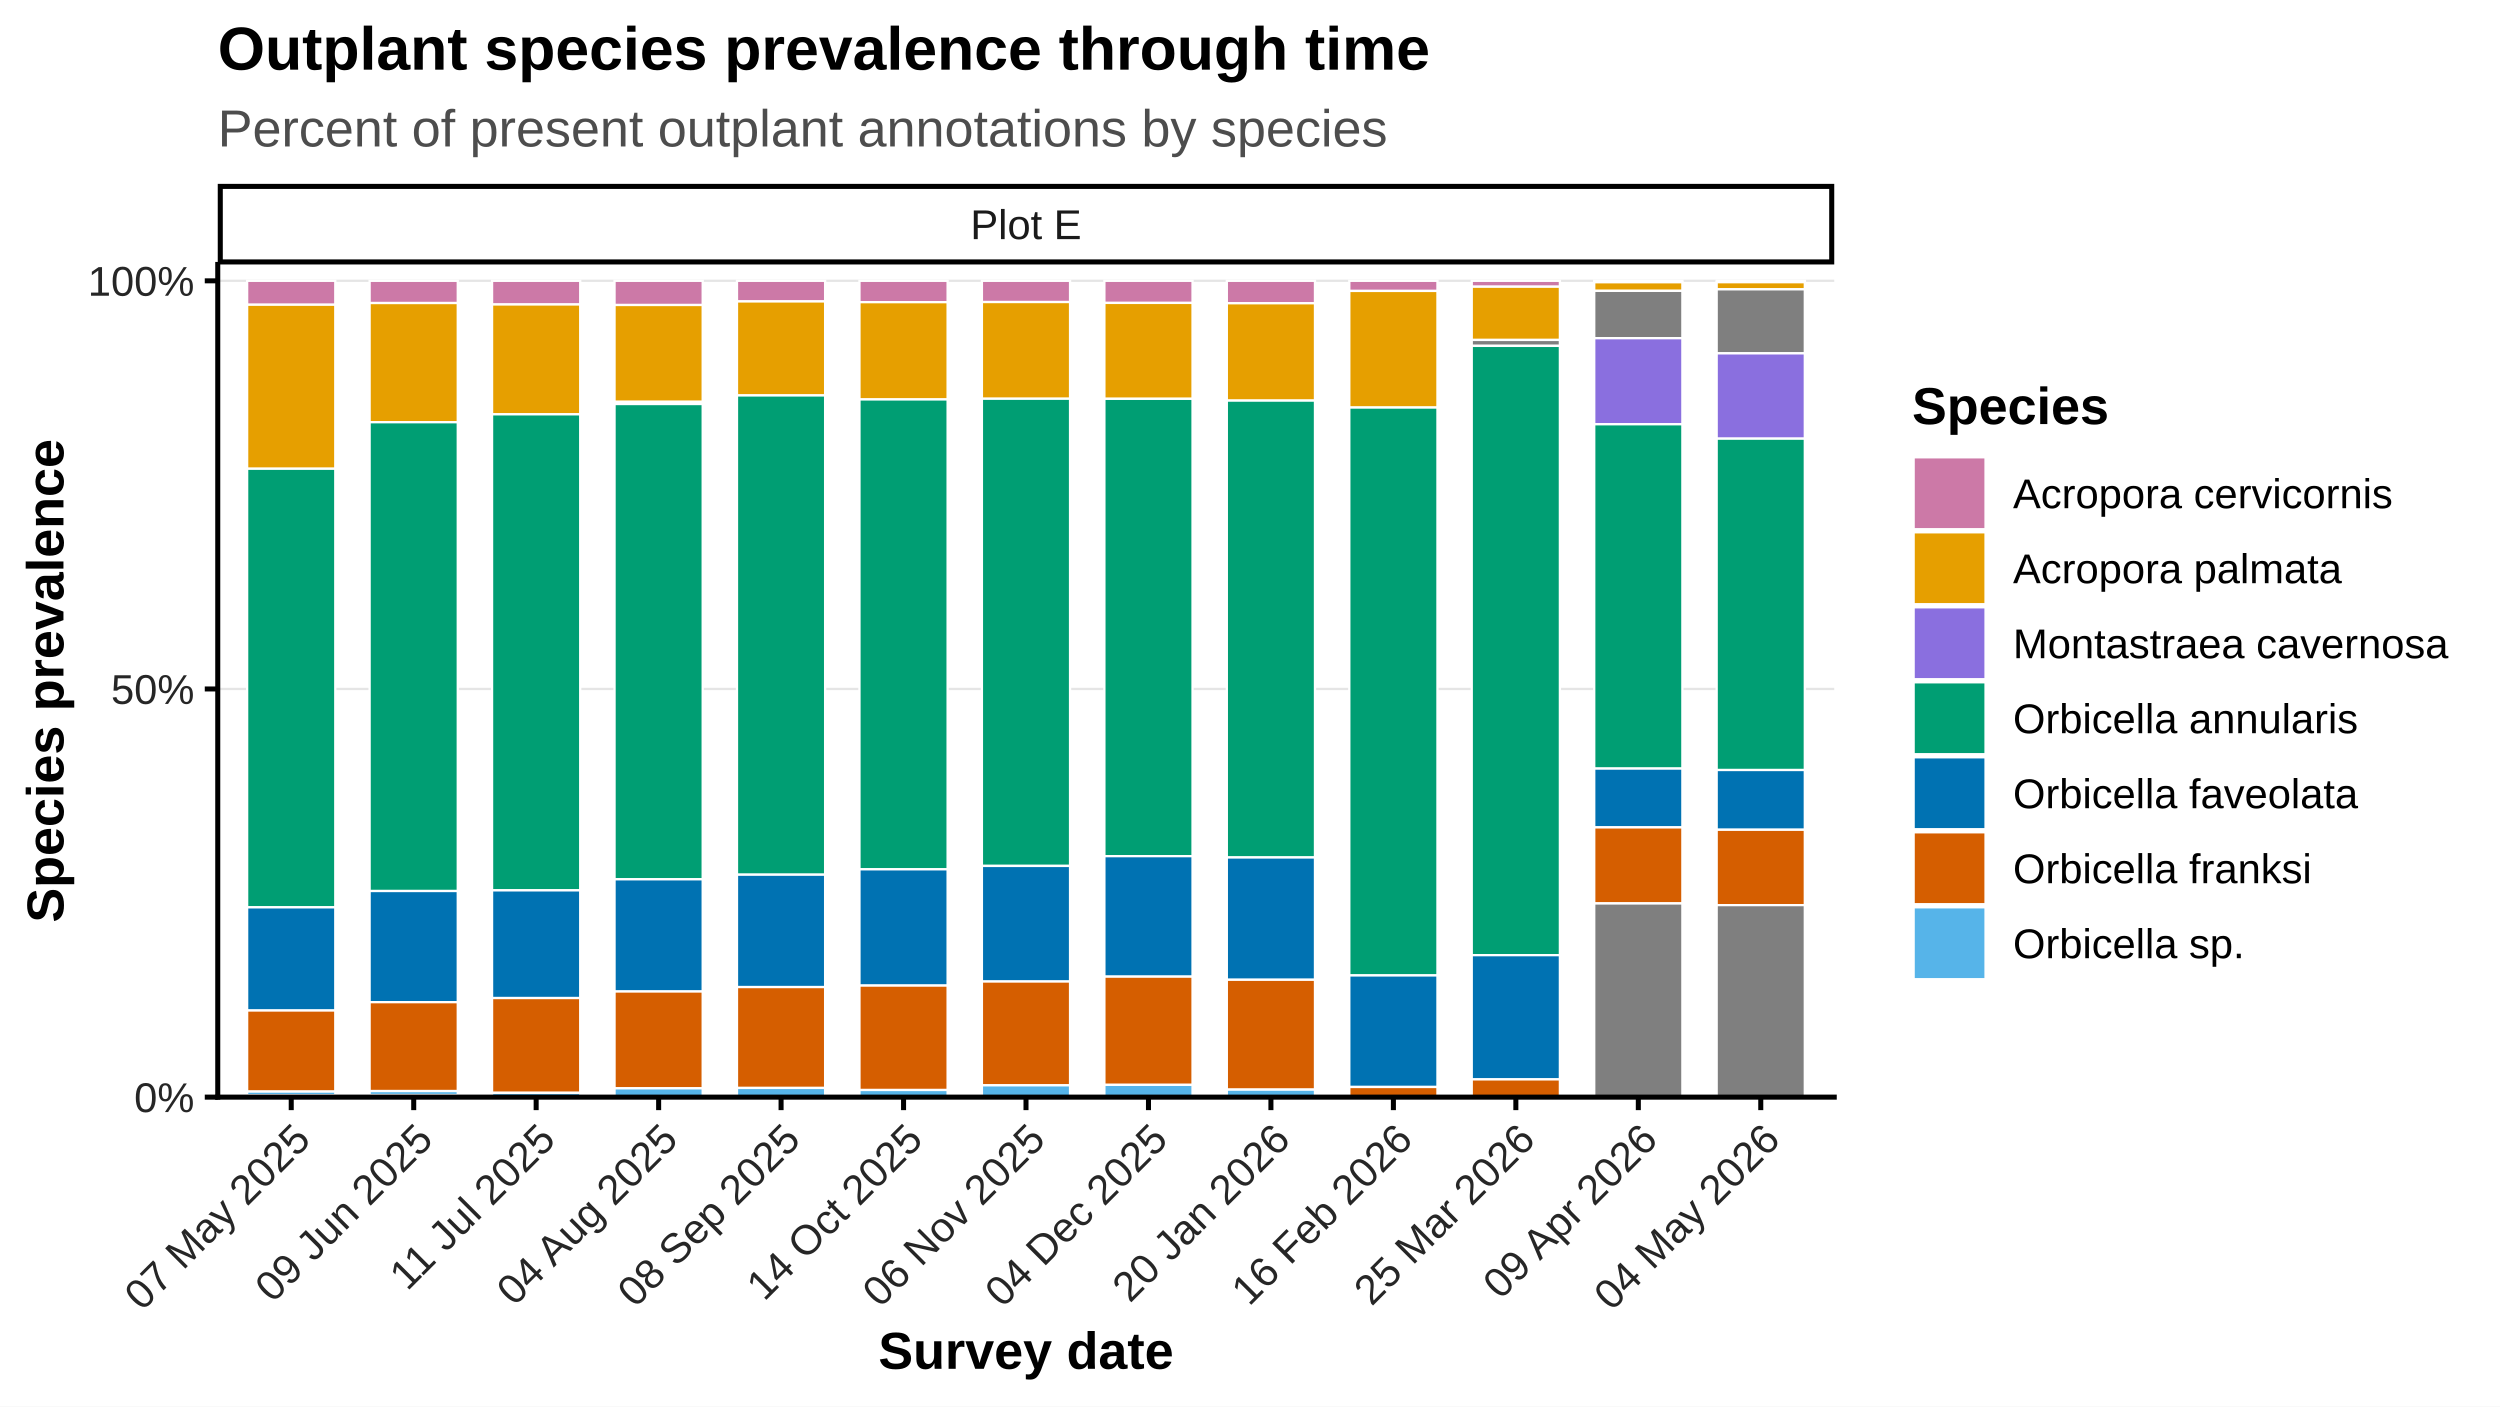
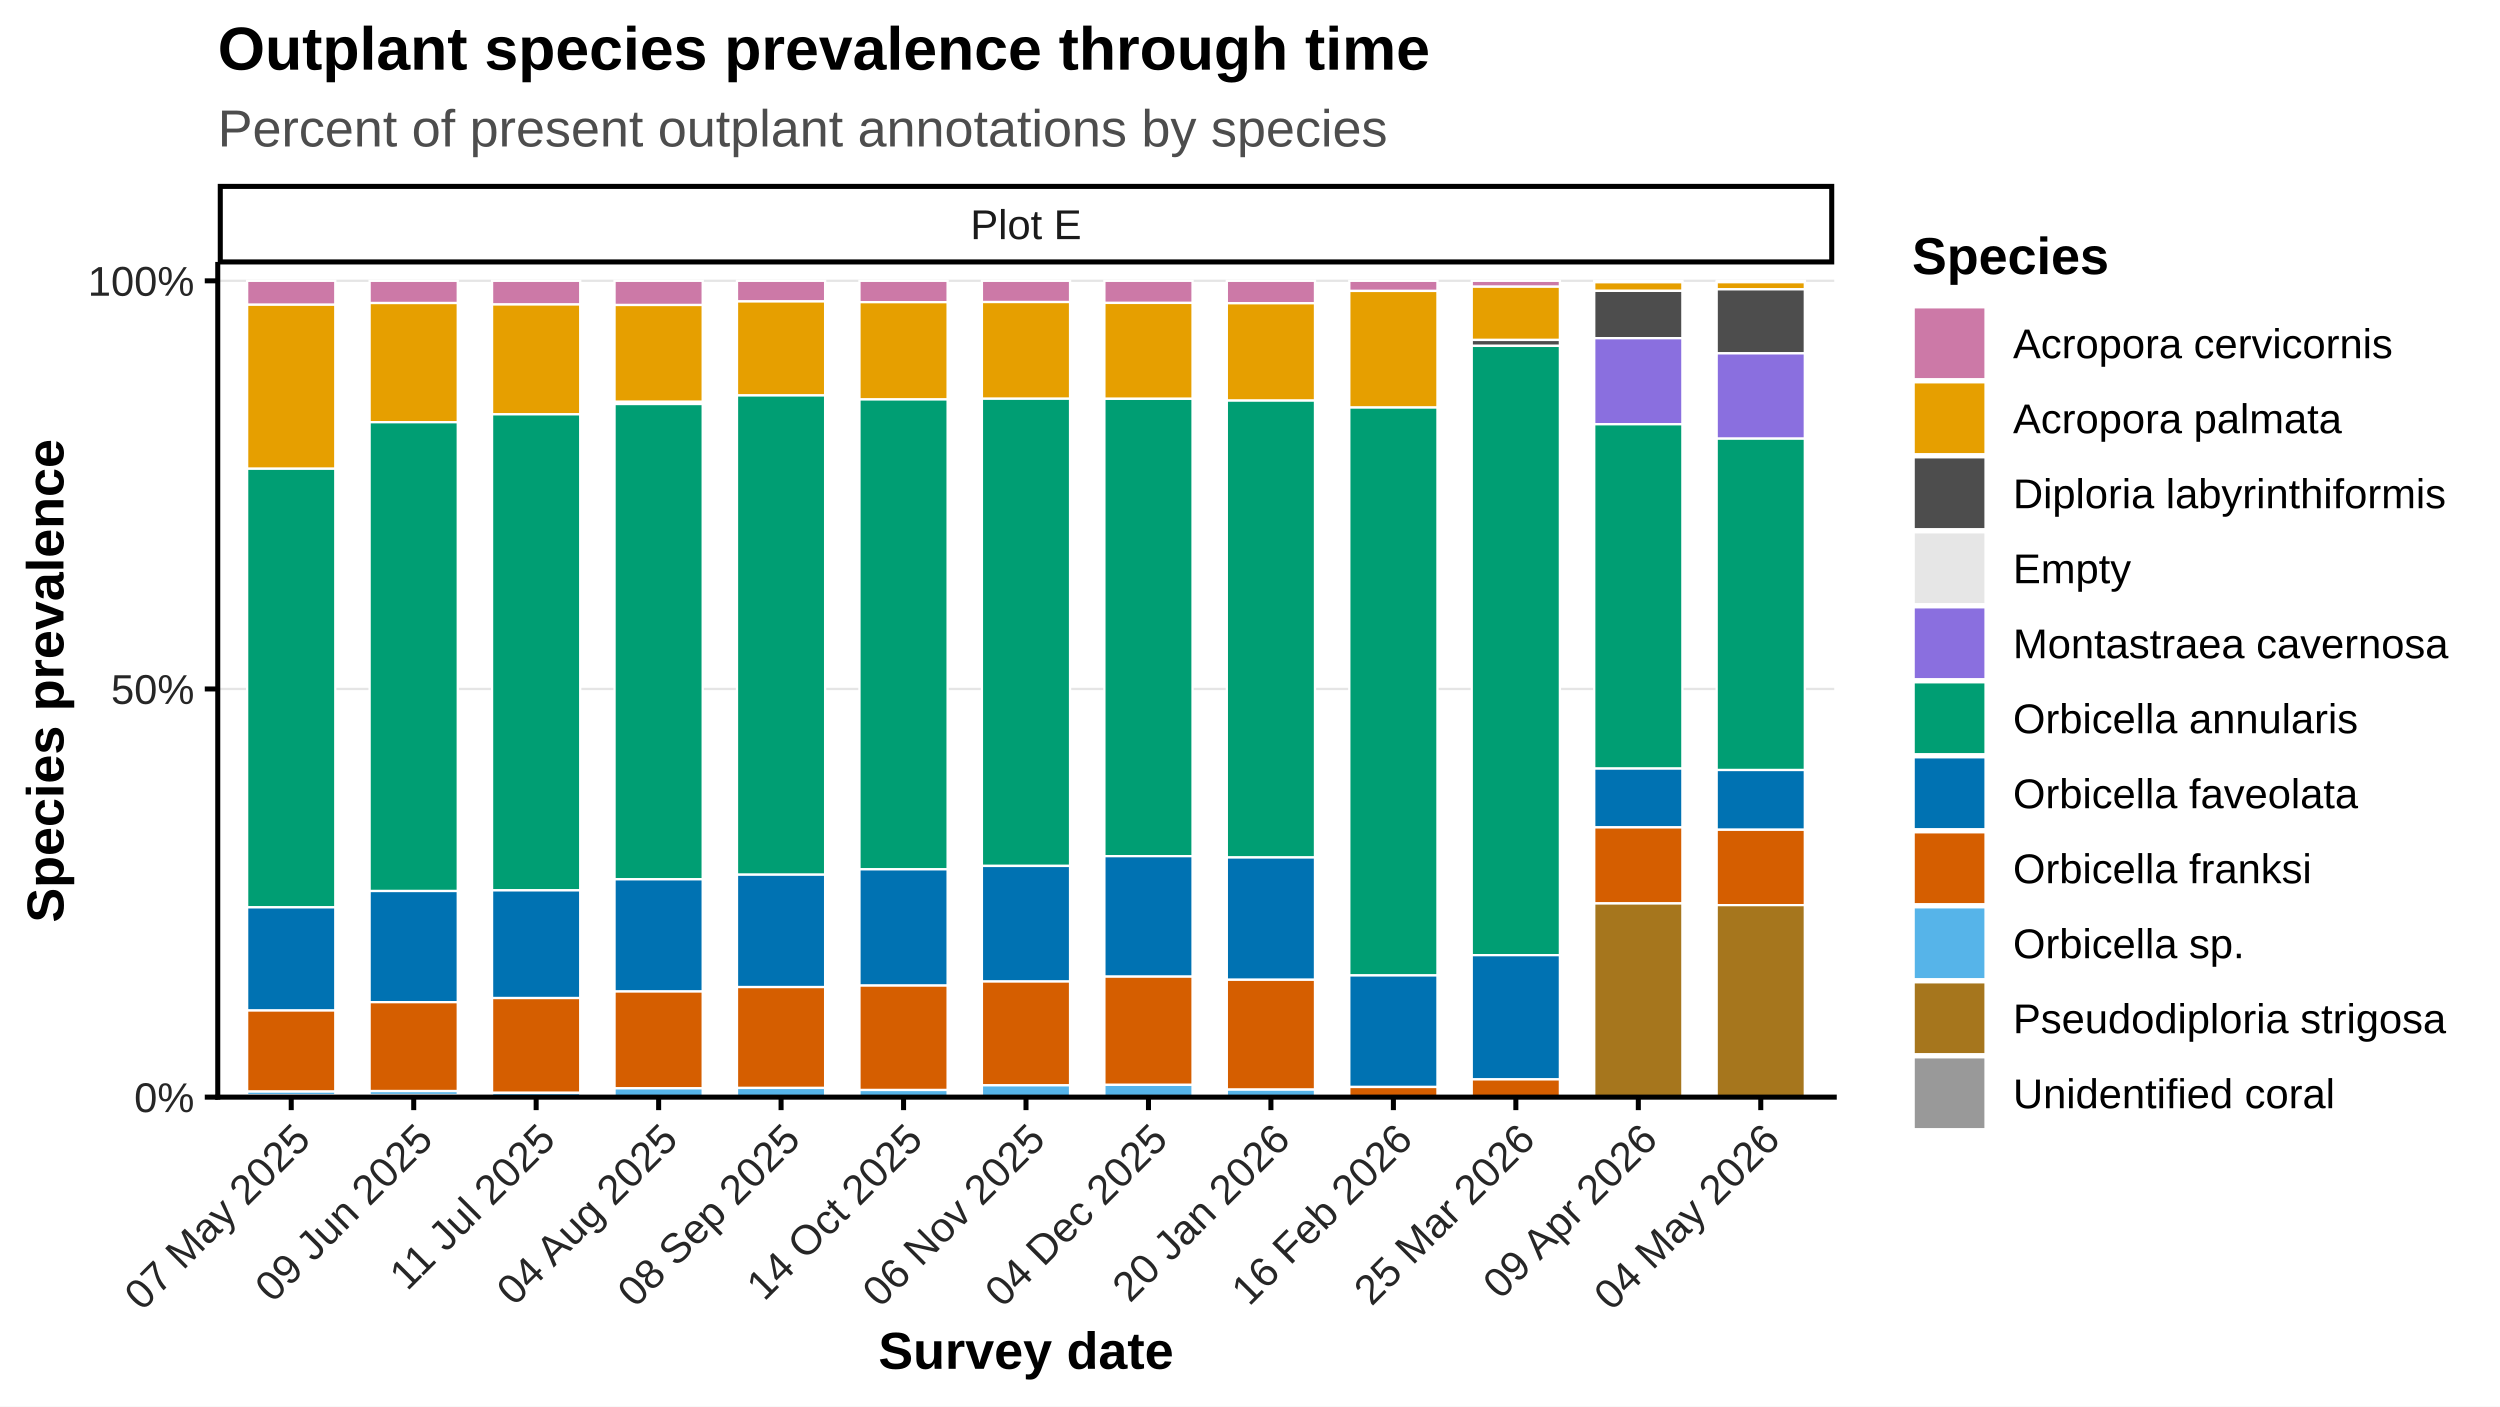
<svg xmlns="http://www.w3.org/2000/svg" class="svglite" width="576.00pt" height="324.00pt" viewBox="0 0 576.00 324.00">
  <defs>
    <style type="text/css">
    .svglite line, .svglite polyline, .svglite polygon, .svglite path, .svglite rect, .svglite circle {
      fill: none;
      stroke: #000000;
      stroke-linecap: round;
      stroke-linejoin: round;
      stroke-miterlimit: 10.00;
    }
    .svglite text {
      white-space: pre;
    }
  </style>
  </defs>
  <rect width="100%" height="100%" style="stroke: none; fill: #FFFFFF;" />
  <defs>
    <clipPath id="cpMC4wMHw1NzYuMDB8MC4wMHwzMjQuMDA=">
      <rect x="0.00" y="0.00" width="576.00" height="324.00" />
    </clipPath>
  </defs>
  <g clip-path="url(#cpMC4wMHw1NzYuMDB8MC4wMHwzMjQuMDA=)">
    <rect x="0.00" y="0.00" width="576.00" height="324.00" style="stroke-width: 1.16; stroke: #FFFFFF; fill: #FFFFFF;" />
  </g>
  <defs>
    <clipPath id="cpNTAuMTd8NDIyLjYxfDYwLjkzfDI1Mi43OA==">
      <rect x="50.17" y="60.93" width="372.44" height="191.84" />
    </clipPath>
  </defs>
  <g clip-path="url(#cpNTAuMTd8NDIyLjYxfDYwLjkzfDI1Mi43OA==)">
    <rect x="50.17" y="60.93" width="372.44" height="191.84" style="stroke-width: 1.16; stroke: none; fill: #FFFFFF;" />
    <polyline points="50.17,252.78 422.61,252.78 " style="stroke-width: 0.53; stroke: #E5E5E5; stroke-linecap: butt;" />
    <polyline points="50.17,158.74 422.61,158.74 " style="stroke-width: 0.53; stroke: #E5E5E5; stroke-linecap: butt;" />
    <polyline points="50.17,64.70 422.61,64.70 " style="stroke-width: 0.53; stroke: #E5E5E5; stroke-linecap: butt;" />
    <rect x="56.94" y="64.70" width="20.31" height="5.52" style="stroke-width: 0.53; stroke: #FFFFFF; stroke-linecap: butt; stroke-linejoin: miter; fill: #CC79A7;" />
    <rect x="56.94" y="70.21" width="20.31" height="37.79" style="stroke-width: 0.53; stroke: #FFFFFF; stroke-linecap: butt; stroke-linejoin: miter; fill: #E69F00;" />
    <rect x="56.94" y="108.00" width="20.31" height="101.05" style="stroke-width: 0.53; stroke: #FFFFFF; stroke-linecap: butt; stroke-linejoin: miter; fill: #009E73;" />
    <rect x="56.94" y="209.05" width="20.31" height="23.78" style="stroke-width: 0.53; stroke: #FFFFFF; stroke-linecap: butt; stroke-linejoin: miter; fill: #0072B2;" />
    <rect x="56.94" y="232.82" width="20.31" height="18.68" style="stroke-width: 0.53; stroke: #FFFFFF; stroke-linecap: butt; stroke-linejoin: miter; fill: #D55E00;" />
    <rect x="56.94" y="251.50" width="20.31" height="0.85" style="stroke-width: 0.53; stroke: #FFFFFF; stroke-linecap: butt; stroke-linejoin: miter; fill: #56B4E9;" />
-     <rect x="56.94" y="252.35" width="20.31" height="0.42" style="stroke-width: 0.53; stroke: #FFFFFF; stroke-linecap: butt; stroke-linejoin: miter; fill: #7F7F7F;" />
+     <rect x="56.94" y="252.35" width="20.31" height="0.42" style="stroke-width: 0.53; stroke: #FFFFFF; stroke-linecap: butt; stroke-linejoin: miter; fill: #999999;" />
    <rect x="85.16" y="64.70" width="20.31" height="5.12" style="stroke-width: 0.53; stroke: #FFFFFF; stroke-linecap: butt; stroke-linejoin: miter; fill: #CC79A7;" />
    <rect x="85.16" y="69.82" width="20.31" height="27.47" style="stroke-width: 0.53; stroke: #FFFFFF; stroke-linecap: butt; stroke-linejoin: miter; fill: #E69F00;" />
    <rect x="85.16" y="97.28" width="20.31" height="108.01" style="stroke-width: 0.53; stroke: #FFFFFF; stroke-linecap: butt; stroke-linejoin: miter; fill: #009E73;" />
    <rect x="85.16" y="205.29" width="20.31" height="25.61" style="stroke-width: 0.53; stroke: #FFFFFF; stroke-linecap: butt; stroke-linejoin: miter; fill: #0072B2;" />
    <rect x="85.16" y="230.90" width="20.31" height="20.48" style="stroke-width: 0.53; stroke: #FFFFFF; stroke-linecap: butt; stroke-linejoin: miter; fill: #D55E00;" />
    <rect x="85.16" y="251.38" width="20.31" height="0.93" style="stroke-width: 0.53; stroke: #FFFFFF; stroke-linecap: butt; stroke-linejoin: miter; fill: #56B4E9;" />
-     <rect x="85.16" y="252.31" width="20.31" height="0.47" style="stroke-width: 0.53; stroke: #FFFFFF; stroke-linecap: butt; stroke-linejoin: miter; fill: #7F7F7F;" />
+     <rect x="85.16" y="252.31" width="20.31" height="0.47" style="stroke-width: 0.53; stroke: #FFFFFF; stroke-linecap: butt; stroke-linejoin: miter; fill: #999999;" />
    <rect x="113.37" y="64.70" width="20.31" height="5.46" style="stroke-width: 0.53; stroke: #FFFFFF; stroke-linecap: butt; stroke-linejoin: miter; fill: #CC79A7;" />
    <rect x="113.37" y="70.15" width="20.31" height="25.31" style="stroke-width: 0.53; stroke: #FFFFFF; stroke-linecap: butt; stroke-linejoin: miter; fill: #E69F00;" />
    <rect x="113.37" y="95.46" width="20.31" height="109.67" style="stroke-width: 0.53; stroke: #FFFFFF; stroke-linecap: butt; stroke-linejoin: miter; fill: #009E73;" />
    <rect x="113.37" y="205.14" width="20.31" height="24.81" style="stroke-width: 0.53; stroke: #FFFFFF; stroke-linecap: butt; stroke-linejoin: miter; fill: #0072B2;" />
    <rect x="113.37" y="229.95" width="20.31" height="21.84" style="stroke-width: 0.53; stroke: #FFFFFF; stroke-linecap: butt; stroke-linejoin: miter; fill: #D55E00;" />
    <rect x="113.37" y="251.79" width="20.31" height="0.99" style="stroke-width: 0.53; stroke: #FFFFFF; stroke-linecap: butt; stroke-linejoin: miter; fill: #56B4E9;" />
    <rect x="141.59" y="64.70" width="20.31" height="5.58" style="stroke-width: 0.53; stroke: #FFFFFF; stroke-linecap: butt; stroke-linejoin: miter; fill: #CC79A7;" />
    <rect x="141.59" y="70.27" width="20.31" height="22.31" style="stroke-width: 0.53; stroke: #FFFFFF; stroke-linecap: butt; stroke-linejoin: miter; fill: #E69F00;" />
-     <rect x="141.59" y="92.58" width="20.31" height="0.51" style="stroke-width: 0.53; stroke: #FFFFFF; stroke-linecap: butt; stroke-linejoin: miter; fill: #7F7F7F;" />
+     <rect x="141.59" y="92.58" width="20.31" height="0.51" style="stroke-width: 0.53; stroke: #FFFFFF; stroke-linecap: butt; stroke-linejoin: miter; fill: #E6E6E6;" />
    <rect x="141.59" y="93.09" width="20.31" height="109.50" style="stroke-width: 0.53; stroke: #FFFFFF; stroke-linecap: butt; stroke-linejoin: miter; fill: #009E73;" />
    <rect x="141.59" y="202.59" width="20.31" height="25.86" style="stroke-width: 0.53; stroke: #FFFFFF; stroke-linecap: butt; stroke-linejoin: miter; fill: #0072B2;" />
    <rect x="141.59" y="228.44" width="20.31" height="22.31" style="stroke-width: 0.53; stroke: #FFFFFF; stroke-linecap: butt; stroke-linejoin: miter; fill: #D55E00;" />
    <rect x="141.59" y="250.75" width="20.31" height="2.03" style="stroke-width: 0.53; stroke: #FFFFFF; stroke-linecap: butt; stroke-linejoin: miter; fill: #56B4E9;" />
    <rect x="169.80" y="64.70" width="20.31" height="4.75" style="stroke-width: 0.53; stroke: #FFFFFF; stroke-linecap: butt; stroke-linejoin: miter; fill: #CC79A7;" />
    <rect x="169.80" y="69.45" width="20.31" height="21.66" style="stroke-width: 0.53; stroke: #FFFFFF; stroke-linecap: butt; stroke-linejoin: miter; fill: #E69F00;" />
    <rect x="169.80" y="91.11" width="20.31" height="110.42" style="stroke-width: 0.53; stroke: #FFFFFF; stroke-linecap: butt; stroke-linejoin: miter; fill: #009E73;" />
    <rect x="169.80" y="201.53" width="20.31" height="25.89" style="stroke-width: 0.53; stroke: #FFFFFF; stroke-linecap: butt; stroke-linejoin: miter; fill: #0072B2;" />
    <rect x="169.80" y="227.42" width="20.31" height="23.25" style="stroke-width: 0.53; stroke: #FFFFFF; stroke-linecap: butt; stroke-linejoin: miter; fill: #D55E00;" />
    <rect x="169.80" y="250.66" width="20.31" height="2.11" style="stroke-width: 0.53; stroke: #FFFFFF; stroke-linecap: butt; stroke-linejoin: miter; fill: #56B4E9;" />
    <rect x="198.02" y="64.70" width="20.31" height="4.92" style="stroke-width: 0.53; stroke: #FFFFFF; stroke-linecap: butt; stroke-linejoin: miter; fill: #CC79A7;" />
    <rect x="198.02" y="69.62" width="20.31" height="22.42" style="stroke-width: 0.53; stroke: #FFFFFF; stroke-linecap: butt; stroke-linejoin: miter; fill: #E69F00;" />
    <rect x="198.02" y="92.03" width="20.31" height="108.26" style="stroke-width: 0.53; stroke: #FFFFFF; stroke-linecap: butt; stroke-linejoin: miter; fill: #009E73;" />
    <rect x="198.02" y="200.29" width="20.31" height="26.79" style="stroke-width: 0.53; stroke: #FFFFFF; stroke-linecap: butt; stroke-linejoin: miter; fill: #0072B2;" />
    <rect x="198.02" y="227.08" width="20.31" height="24.06" style="stroke-width: 0.53; stroke: #FFFFFF; stroke-linecap: butt; stroke-linejoin: miter; fill: #D55E00;" />
    <rect x="198.02" y="251.14" width="20.31" height="1.64" style="stroke-width: 0.53; stroke: #FFFFFF; stroke-linecap: butt; stroke-linejoin: miter; fill: #56B4E9;" />
    <rect x="226.23" y="64.70" width="20.31" height="4.89" style="stroke-width: 0.53; stroke: #FFFFFF; stroke-linecap: butt; stroke-linejoin: miter; fill: #CC79A7;" />
    <rect x="226.23" y="69.59" width="20.31" height="22.29" style="stroke-width: 0.53; stroke: #FFFFFF; stroke-linecap: butt; stroke-linejoin: miter; fill: #E69F00;" />
    <rect x="226.23" y="91.87" width="20.31" height="107.63" style="stroke-width: 0.53; stroke: #FFFFFF; stroke-linecap: butt; stroke-linejoin: miter; fill: #009E73;" />
    <rect x="226.23" y="199.51" width="20.31" height="26.64" style="stroke-width: 0.53; stroke: #FFFFFF; stroke-linecap: butt; stroke-linejoin: miter; fill: #0072B2;" />
    <rect x="226.23" y="226.14" width="20.31" height="23.92" style="stroke-width: 0.53; stroke: #FFFFFF; stroke-linecap: butt; stroke-linejoin: miter; fill: #D55E00;" />
    <rect x="226.23" y="250.06" width="20.31" height="2.72" style="stroke-width: 0.53; stroke: #FFFFFF; stroke-linecap: butt; stroke-linejoin: miter; fill: #56B4E9;" />
    <rect x="254.45" y="64.70" width="20.31" height="5.10" style="stroke-width: 0.53; stroke: #FFFFFF; stroke-linecap: butt; stroke-linejoin: miter; fill: #CC79A7;" />
    <rect x="254.45" y="69.79" width="20.31" height="22.09" style="stroke-width: 0.53; stroke: #FFFFFF; stroke-linecap: butt; stroke-linejoin: miter; fill: #E69F00;" />
    <rect x="254.45" y="91.89" width="20.31" height="105.37" style="stroke-width: 0.53; stroke: #FFFFFF; stroke-linecap: butt; stroke-linejoin: miter; fill: #009E73;" />
    <rect x="254.45" y="197.26" width="20.31" height="27.76" style="stroke-width: 0.53; stroke: #FFFFFF; stroke-linecap: butt; stroke-linejoin: miter; fill: #0072B2;" />
    <rect x="254.45" y="225.02" width="20.31" height="24.93" style="stroke-width: 0.53; stroke: #FFFFFF; stroke-linecap: butt; stroke-linejoin: miter; fill: #D55E00;" />
    <rect x="254.45" y="249.95" width="20.31" height="2.83" style="stroke-width: 0.53; stroke: #FFFFFF; stroke-linecap: butt; stroke-linejoin: miter; fill: #56B4E9;" />
    <rect x="282.66" y="64.70" width="20.31" height="5.18" style="stroke-width: 0.53; stroke: #FFFFFF; stroke-linecap: butt; stroke-linejoin: miter; fill: #CC79A7;" />
    <rect x="282.66" y="69.87" width="20.31" height="22.43" style="stroke-width: 0.53; stroke: #FFFFFF; stroke-linecap: butt; stroke-linejoin: miter; fill: #E69F00;" />
    <rect x="282.66" y="92.30" width="20.31" height="105.26" style="stroke-width: 0.53; stroke: #FFFFFF; stroke-linecap: butt; stroke-linejoin: miter; fill: #009E73;" />
    <rect x="282.66" y="197.56" width="20.31" height="28.18" style="stroke-width: 0.53; stroke: #FFFFFF; stroke-linecap: butt; stroke-linejoin: miter; fill: #0072B2;" />
    <rect x="282.66" y="225.74" width="20.31" height="25.31" style="stroke-width: 0.53; stroke: #FFFFFF; stroke-linecap: butt; stroke-linejoin: miter; fill: #D55E00;" />
    <rect x="282.66" y="251.05" width="20.31" height="1.73" style="stroke-width: 0.53; stroke: #FFFFFF; stroke-linecap: butt; stroke-linejoin: miter; fill: #56B4E9;" />
    <rect x="310.88" y="64.70" width="20.31" height="2.34" style="stroke-width: 0.53; stroke: #FFFFFF; stroke-linecap: butt; stroke-linejoin: miter; fill: #CC79A7;" />
    <rect x="310.88" y="67.03" width="20.31" height="26.87" style="stroke-width: 0.53; stroke: #FFFFFF; stroke-linecap: butt; stroke-linejoin: miter; fill: #E69F00;" />
    <rect x="310.88" y="93.90" width="20.31" height="130.84" style="stroke-width: 0.53; stroke: #FFFFFF; stroke-linecap: butt; stroke-linejoin: miter; fill: #009E73;" />
    <rect x="310.88" y="224.74" width="20.31" height="25.70" style="stroke-width: 0.53; stroke: #FFFFFF; stroke-linecap: butt; stroke-linejoin: miter; fill: #0072B2;" />
    <rect x="310.88" y="250.44" width="20.31" height="2.34" style="stroke-width: 0.53; stroke: #FFFFFF; stroke-linecap: butt; stroke-linejoin: miter; fill: #D55E00;" />
    <rect x="339.09" y="64.70" width="20.31" height="1.36" style="stroke-width: 0.53; stroke: #FFFFFF; stroke-linecap: butt; stroke-linejoin: miter; fill: #CC79A7;" />
    <rect x="339.09" y="66.06" width="20.31" height="12.27" style="stroke-width: 0.53; stroke: #FFFFFF; stroke-linecap: butt; stroke-linejoin: miter; fill: #E69F00;" />
-     <rect x="339.09" y="78.32" width="20.31" height="1.36" style="stroke-width: 0.53; stroke: #FFFFFF; stroke-linecap: butt; stroke-linejoin: miter; fill: #7F7F7F;" />
+     <rect x="339.09" y="78.32" width="20.31" height="1.36" style="stroke-width: 0.53; stroke: #FFFFFF; stroke-linecap: butt; stroke-linejoin: miter; fill: #4D4D4D;" />
    <rect x="339.09" y="79.69" width="20.31" height="140.38" style="stroke-width: 0.53; stroke: #FFFFFF; stroke-linecap: butt; stroke-linejoin: miter; fill: #009E73;" />
    <rect x="339.09" y="220.07" width="20.31" height="28.62" style="stroke-width: 0.53; stroke: #FFFFFF; stroke-linecap: butt; stroke-linejoin: miter; fill: #0072B2;" />
    <rect x="339.09" y="248.69" width="20.31" height="4.09" style="stroke-width: 0.53; stroke: #FFFFFF; stroke-linecap: butt; stroke-linejoin: miter; fill: #D55E00;" />
    <rect x="367.31" y="64.70" width="20.31" height="0.33" style="stroke-width: 0.53; stroke: #FFFFFF; stroke-linecap: butt; stroke-linejoin: miter; fill: #CC79A7;" />
    <rect x="367.31" y="65.03" width="20.31" height="1.98" style="stroke-width: 0.53; stroke: #FFFFFF; stroke-linecap: butt; stroke-linejoin: miter; fill: #E69F00;" />
-     <rect x="367.31" y="67.01" width="20.31" height="10.91" style="stroke-width: 0.53; stroke: #FFFFFF; stroke-linecap: butt; stroke-linejoin: miter; fill: #7F7F7F;" />
+     <rect x="367.31" y="67.01" width="20.31" height="10.91" style="stroke-width: 0.53; stroke: #FFFFFF; stroke-linecap: butt; stroke-linejoin: miter; fill: #4D4D4D;" />
    <rect x="367.31" y="77.92" width="20.31" height="19.83" style="stroke-width: 0.53; stroke: #FFFFFF; stroke-linecap: butt; stroke-linejoin: miter; fill: #8A6FDF;" />
    <rect x="367.31" y="97.75" width="20.31" height="79.33" style="stroke-width: 0.53; stroke: #FFFFFF; stroke-linecap: butt; stroke-linejoin: miter; fill: #009E73;" />
    <rect x="367.31" y="177.08" width="20.31" height="13.55" style="stroke-width: 0.53; stroke: #FFFFFF; stroke-linecap: butt; stroke-linejoin: miter; fill: #0072B2;" />
    <rect x="367.31" y="190.63" width="20.31" height="17.52" style="stroke-width: 0.53; stroke: #FFFFFF; stroke-linecap: butt; stroke-linejoin: miter; fill: #D55E00;" />
-     <rect x="367.31" y="208.15" width="20.31" height="44.62" style="stroke-width: 0.53; stroke: #FFFFFF; stroke-linecap: butt; stroke-linejoin: miter; fill: #7F7F7F;" />
+     <rect x="367.31" y="208.15" width="20.31" height="44.62" style="stroke-width: 0.53; stroke: #FFFFFF; stroke-linecap: butt; stroke-linejoin: miter; fill: #A6761D;" />
    <rect x="395.52" y="64.70" width="20.31" height="0.33" style="stroke-width: 0.53; stroke: #FFFFFF; stroke-linecap: butt; stroke-linejoin: miter; fill: #CC79A7;" />
    <rect x="395.52" y="65.02" width="20.31" height="1.64" style="stroke-width: 0.53; stroke: #FFFFFF; stroke-linecap: butt; stroke-linejoin: miter; fill: #E69F00;" />
-     <rect x="395.52" y="66.66" width="20.31" height="14.75" style="stroke-width: 0.53; stroke: #FFFFFF; stroke-linecap: butt; stroke-linejoin: miter; fill: #7F7F7F;" />
+     <rect x="395.52" y="66.66" width="20.31" height="14.75" style="stroke-width: 0.53; stroke: #FFFFFF; stroke-linecap: butt; stroke-linejoin: miter; fill: #4D4D4D;" />
    <rect x="395.52" y="81.41" width="20.31" height="19.66" style="stroke-width: 0.53; stroke: #FFFFFF; stroke-linecap: butt; stroke-linejoin: miter; fill: #8A6FDF;" />
    <rect x="395.52" y="101.07" width="20.31" height="76.35" style="stroke-width: 0.53; stroke: #FFFFFF; stroke-linecap: butt; stroke-linejoin: miter; fill: #009E73;" />
    <rect x="395.52" y="177.41" width="20.31" height="13.76" style="stroke-width: 0.53; stroke: #FFFFFF; stroke-linecap: butt; stroke-linejoin: miter; fill: #0072B2;" />
    <rect x="395.52" y="191.18" width="20.31" height="17.37" style="stroke-width: 0.53; stroke: #FFFFFF; stroke-linecap: butt; stroke-linejoin: miter; fill: #D55E00;" />
-     <rect x="395.52" y="208.54" width="20.31" height="44.24" style="stroke-width: 0.53; stroke: #FFFFFF; stroke-linecap: butt; stroke-linejoin: miter; fill: #7F7F7F;" />
+     <rect x="395.52" y="208.54" width="20.31" height="44.24" style="stroke-width: 0.53; stroke: #FFFFFF; stroke-linecap: butt; stroke-linejoin: miter; fill: #A6761D;" />
  </g>
  <g clip-path="url(#cpMC4wMHw1NzYuMDB8MC4wMHwzMjQuMDA=)">
</g>
  <defs>
    <clipPath id="cpNTAuMTd8NDIyLjYxfDQyLjM2fDYwLjkz">
      <rect x="50.17" y="42.36" width="372.44" height="18.57" />
    </clipPath>
  </defs>
  <g clip-path="url(#cpNTAuMTd8NDIyLjYxfDQyLjM2fDYwLjkz)">
    <rect x="50.17" y="42.36" width="372.44" height="18.57" style="stroke-width: 2.33; fill: #FFFFFF;" />
    <text x="236.39" y="55.09" text-anchor="middle" style="font-size: 9.60px;fill: #1A1A1A; font-family: &quot;Arial&quot;;" textLength="25.60px" lengthAdjust="spacingAndGlyphs">Plot E</text>
  </g>
  <g clip-path="url(#cpMC4wMHw1NzYuMDB8MC4wMHwzMjQuMDA=)">
    <polyline points="50.17,252.78 422.61,252.78 " style="stroke-width: 1.16; stroke-linecap: square;" />
    <polyline points="67.10,255.77 67.10,252.78 " style="stroke-width: 1.16; stroke-linecap: butt;" />
    <polyline points="95.32,255.77 95.32,252.78 " style="stroke-width: 1.16; stroke-linecap: butt;" />
    <polyline points="123.53,255.77 123.53,252.78 " style="stroke-width: 1.16; stroke-linecap: butt;" />
    <polyline points="151.75,255.77 151.75,252.78 " style="stroke-width: 1.16; stroke-linecap: butt;" />
    <polyline points="179.96,255.77 179.96,252.78 " style="stroke-width: 1.16; stroke-linecap: butt;" />
    <polyline points="208.18,255.77 208.18,252.78 " style="stroke-width: 1.16; stroke-linecap: butt;" />
    <polyline points="236.39,255.77 236.39,252.78 " style="stroke-width: 1.16; stroke-linecap: butt;" />
    <polyline points="264.61,255.77 264.61,252.78 " style="stroke-width: 1.16; stroke-linecap: butt;" />
    <polyline points="292.82,255.77 292.82,252.78 " style="stroke-width: 1.16; stroke-linecap: butt;" />
    <polyline points="321.04,255.77 321.04,252.78 " style="stroke-width: 1.16; stroke-linecap: butt;" />
    <polyline points="349.25,255.77 349.25,252.78 " style="stroke-width: 1.16; stroke-linecap: butt;" />
    <polyline points="377.47,255.77 377.47,252.78 " style="stroke-width: 1.16; stroke-linecap: butt;" />
    <polyline points="405.68,255.77 405.68,252.78 " style="stroke-width: 1.16; stroke-linecap: butt;" />
    <text transform="translate(71.97,263.02) rotate(-45)" text-anchor="end" style="font-size: 9.60px;fill: #262626; font-family: &quot;Arial&quot;;" textLength="55.46px" lengthAdjust="spacingAndGlyphs">07 May 2025</text>
    <text transform="translate(100.18,263.02) rotate(-45)" text-anchor="end" style="font-size: 9.60px;fill: #262626; font-family: &quot;Arial&quot;;" textLength="52.80px" lengthAdjust="spacingAndGlyphs">09 Jun 2025</text>
    <text transform="translate(128.40,263.02) rotate(-45)" text-anchor="end" style="font-size: 9.60px;fill: #262626; font-family: &quot;Arial&quot;;" textLength="49.60px" lengthAdjust="spacingAndGlyphs">11 Jul 2025</text>
    <text transform="translate(156.61,263.02) rotate(-45)" text-anchor="end" style="font-size: 9.60px;fill: #262626; font-family: &quot;Arial&quot;;" textLength="54.41px" lengthAdjust="spacingAndGlyphs">04 Aug 2025</text>
    <text transform="translate(184.83,263.02) rotate(-45)" text-anchor="end" style="font-size: 9.60px;fill: #262626; font-family: &quot;Arial&quot;;" textLength="54.41px" lengthAdjust="spacingAndGlyphs">08 Sep 2025</text>
    <text transform="translate(213.04,263.02) rotate(-45)" text-anchor="end" style="font-size: 9.60px;fill: #262626; font-family: &quot;Arial&quot;;" textLength="52.26px" lengthAdjust="spacingAndGlyphs">14 Oct 2025</text>
    <text transform="translate(241.26,263.02) rotate(-45)" text-anchor="end" style="font-size: 9.60px;fill: #262626; font-family: &quot;Arial&quot;;" textLength="54.40px" lengthAdjust="spacingAndGlyphs">06 Nov 2025</text>
    <text transform="translate(269.47,263.02) rotate(-45)" text-anchor="end" style="font-size: 9.60px;fill: #262626; font-family: &quot;Arial&quot;;" textLength="54.40px" lengthAdjust="spacingAndGlyphs">04 Dec 2025</text>
    <text transform="translate(297.69,263.02) rotate(-45)" text-anchor="end" style="font-size: 9.60px;fill: #262626; font-family: &quot;Arial&quot;;" textLength="52.80px" lengthAdjust="spacingAndGlyphs">20 Jan 2026</text>
    <text transform="translate(325.90,263.02) rotate(-45)" text-anchor="end" style="font-size: 9.60px;fill: #262626; font-family: &quot;Arial&quot;;" textLength="53.87px" lengthAdjust="spacingAndGlyphs">16 Feb 2026</text>
    <text transform="translate(354.12,263.02) rotate(-45)" text-anchor="end" style="font-size: 9.60px;fill: #262626; font-family: &quot;Arial&quot;;" textLength="53.86px" lengthAdjust="spacingAndGlyphs">25 Mar 2026</text>
    <text transform="translate(382.33,263.02) rotate(-45)" text-anchor="end" style="font-size: 9.60px;fill: #262626; font-family: &quot;Arial&quot;;" textLength="52.27px" lengthAdjust="spacingAndGlyphs">09 Apr 2026</text>
    <text transform="translate(410.55,263.02) rotate(-45)" text-anchor="end" style="font-size: 9.60px;fill: #262626; font-family: &quot;Arial&quot;;" textLength="55.46px" lengthAdjust="spacingAndGlyphs">04 May 2026</text>
    <polyline points="50.17,252.78 50.17,60.93 " style="stroke-width: 1.16; stroke-linecap: square;" />
    <text x="44.79" y="256.22" text-anchor="end" style="font-size: 9.60px;fill: #262626; font-family: &quot;Arial&quot;;" textLength="13.87px" lengthAdjust="spacingAndGlyphs">0%</text>
    <text x="44.79" y="162.18" text-anchor="end" style="font-size: 9.60px;fill: #262626; font-family: &quot;Arial&quot;;" textLength="19.20px" lengthAdjust="spacingAndGlyphs">50%</text>
    <text x="44.79" y="68.14" text-anchor="end" style="font-size: 9.60px;fill: #262626; font-family: &quot;Arial&quot;;" textLength="24.54px" lengthAdjust="spacingAndGlyphs">100%</text>
    <polyline points="47.18,252.78 50.17,252.78 " style="stroke-width: 1.16; stroke-linecap: butt;" />
    <polyline points="47.18,158.74 50.17,158.74 " style="stroke-width: 1.16; stroke-linecap: butt;" />
    <polyline points="47.18,64.70 50.17,64.70 " style="stroke-width: 1.16; stroke-linecap: butt;" />
    <text x="236.39" y="315.37" text-anchor="middle" style="font-size: 12.00px; font-weight: bold; font-family: &quot;Arial&quot;;" textLength="68.04px" lengthAdjust="spacingAndGlyphs">Survey date</text>
    <text transform="translate(14.62,156.86) rotate(-90)" text-anchor="middle" style="font-size: 12.00px; font-weight: bold; font-family: &quot;Arial&quot;;" textLength="111.41px" lengthAdjust="spacingAndGlyphs">Species prevalence</text>
-     <rect x="434.56" y="81.76" width="135.46" height="150.18" style="stroke-width: 1.16; stroke: none; fill: #FFFFFF;" />
-     <text x="440.54" y="97.71" style="font-size: 12.00px; font-weight: bold; font-family: &quot;Arial&quot;;" textLength="45.37px" lengthAdjust="spacingAndGlyphs">Species</text>
+     <rect x="434.56" y="47.20" width="135.46" height="219.30" style="stroke-width: 1.16; stroke: none; fill: #FFFFFF;" />
+     <text x="440.54" y="63.15" style="font-size: 12.00px; font-weight: bold; font-family: &quot;Arial&quot;;" textLength="45.37px" lengthAdjust="spacingAndGlyphs">Species</text>
+     <rect x="440.54" y="70.45" width="17.28" height="17.28" style="stroke-width: 1.16; stroke: none; fill: #FFFFFF;" />
+     <rect x="440.90" y="70.80" width="16.57" height="16.57" style="stroke-width: 0.53; stroke: #FFFFFF; stroke-linecap: butt; stroke-linejoin: miter; fill: #CC79A7;" />
+     <rect x="440.54" y="87.73" width="17.28" height="17.28" style="stroke-width: 1.16; stroke: none; fill: #FFFFFF;" />
+     <rect x="440.90" y="88.08" width="16.57" height="16.57" style="stroke-width: 0.53; stroke: #FFFFFF; stroke-linecap: butt; stroke-linejoin: miter; fill: #E69F00;" />
    <rect x="440.54" y="105.01" width="17.28" height="17.28" style="stroke-width: 1.16; stroke: none; fill: #FFFFFF;" />
-     <rect x="440.90" y="105.36" width="16.57" height="16.57" style="stroke-width: 0.53; stroke: #FFFFFF; stroke-linecap: butt; stroke-linejoin: miter; fill: #CC79A7;" />
+     <rect x="440.90" y="105.36" width="16.57" height="16.57" style="stroke-width: 0.53; stroke: #FFFFFF; stroke-linecap: butt; stroke-linejoin: miter; fill: #4D4D4D;" />
    <rect x="440.54" y="122.29" width="17.28" height="17.28" style="stroke-width: 1.16; stroke: none; fill: #FFFFFF;" />
-     <rect x="440.90" y="122.64" width="16.57" height="16.57" style="stroke-width: 0.53; stroke: #FFFFFF; stroke-linecap: butt; stroke-linejoin: miter; fill: #E69F00;" />
+     <rect x="440.90" y="122.64" width="16.57" height="16.57" style="stroke-width: 0.53; stroke: #FFFFFF; stroke-linecap: butt; stroke-linejoin: miter; fill: #E6E6E6;" />
    <rect x="440.54" y="139.57" width="17.28" height="17.28" style="stroke-width: 1.16; stroke: none; fill: #FFFFFF;" />
    <rect x="440.90" y="139.92" width="16.57" height="16.57" style="stroke-width: 0.53; stroke: #FFFFFF; stroke-linecap: butt; stroke-linejoin: miter; fill: #8A6FDF;" />
    <rect x="440.54" y="156.85" width="17.28" height="17.28" style="stroke-width: 1.16; stroke: none; fill: #FFFFFF;" />
    <rect x="440.90" y="157.20" width="16.57" height="16.57" style="stroke-width: 0.53; stroke: #FFFFFF; stroke-linecap: butt; stroke-linejoin: miter; fill: #009E73;" />
    <rect x="440.54" y="174.13" width="17.28" height="17.28" style="stroke-width: 1.16; stroke: none; fill: #FFFFFF;" />
    <rect x="440.90" y="174.48" width="16.57" height="16.57" style="stroke-width: 0.53; stroke: #FFFFFF; stroke-linecap: butt; stroke-linejoin: miter; fill: #0072B2;" />
    <rect x="440.54" y="191.41" width="17.28" height="17.28" style="stroke-width: 1.16; stroke: none; fill: #FFFFFF;" />
    <rect x="440.90" y="191.76" width="16.57" height="16.57" style="stroke-width: 0.53; stroke: #FFFFFF; stroke-linecap: butt; stroke-linejoin: miter; fill: #D55E00;" />
    <rect x="440.54" y="208.69" width="17.28" height="17.28" style="stroke-width: 1.16; stroke: none; fill: #FFFFFF;" />
    <rect x="440.90" y="209.04" width="16.57" height="16.57" style="stroke-width: 0.53; stroke: #FFFFFF; stroke-linecap: butt; stroke-linejoin: miter; fill: #56B4E9;" />
-     <text x="463.80" y="117.09" style="font-size: 9.60px; font-family: &quot;Arial&quot;;" textLength="87.44px" lengthAdjust="spacingAndGlyphs">Acropora cervicornis</text>
-     <text x="463.80" y="134.37" style="font-size: 9.60px; font-family: &quot;Arial&quot;;" textLength="75.72px" lengthAdjust="spacingAndGlyphs">Acropora palmata</text>
+     <rect x="440.54" y="225.97" width="17.28" height="17.28" style="stroke-width: 1.16; stroke: none; fill: #FFFFFF;" />
+     <rect x="440.90" y="226.32" width="16.57" height="16.57" style="stroke-width: 0.53; stroke: #FFFFFF; stroke-linecap: butt; stroke-linejoin: miter; fill: #A6761D;" />
+     <rect x="440.54" y="243.25" width="17.28" height="17.28" style="stroke-width: 1.16; stroke: none; fill: #FFFFFF;" />
+     <rect x="440.90" y="243.60" width="16.57" height="16.57" style="stroke-width: 0.53; stroke: #FFFFFF; stroke-linecap: butt; stroke-linejoin: miter; fill: #999999;" />
+     <text x="463.80" y="82.53" style="font-size: 9.60px; font-family: &quot;Arial&quot;;" textLength="87.44px" lengthAdjust="spacingAndGlyphs">Acropora cervicornis</text>
+     <text x="463.80" y="99.81" style="font-size: 9.60px; font-family: &quot;Arial&quot;;" textLength="75.72px" lengthAdjust="spacingAndGlyphs">Acropora palmata</text>
+     <text x="463.80" y="117.09" style="font-size: 9.60px; font-family: &quot;Arial&quot;;" textLength="99.69px" lengthAdjust="spacingAndGlyphs">Diploria labyrinthiformis</text>
+     <text x="463.80" y="134.37" style="font-size: 9.60px; font-family: &quot;Arial&quot;;" textLength="27.19px" lengthAdjust="spacingAndGlyphs">Empty</text>
    <text x="463.80" y="151.65" style="font-size: 9.60px; font-family: &quot;Arial&quot;;" textLength="100.25px" lengthAdjust="spacingAndGlyphs">Montastraea cavernosa</text>
    <text x="463.80" y="168.93" style="font-size: 9.60px; font-family: &quot;Arial&quot;;" textLength="79.44px" lengthAdjust="spacingAndGlyphs">Orbicella annularis</text>
    <text x="463.80" y="186.21" style="font-size: 9.60px; font-family: &quot;Arial&quot;;" textLength="79.44px" lengthAdjust="spacingAndGlyphs">Orbicella faveolata</text>
    <text x="463.80" y="203.49" style="font-size: 9.60px; font-family: &quot;Arial&quot;;" textLength="68.77px" lengthAdjust="spacingAndGlyphs">Orbicella franksi</text>
    <text x="463.80" y="220.77" style="font-size: 9.60px; font-family: &quot;Arial&quot;;" textLength="53.31px" lengthAdjust="spacingAndGlyphs">Orbicella sp.</text>
+     <text x="463.80" y="238.05" style="font-size: 9.60px; font-family: &quot;Arial&quot;;" textLength="99.72px" lengthAdjust="spacingAndGlyphs">Pseudodiploria strigosa</text>
+     <text x="463.80" y="255.33" style="font-size: 9.60px; font-family: &quot;Arial&quot;;" textLength="74.12px" lengthAdjust="spacingAndGlyphs">Unidentified coral</text>
    <text x="50.17" y="33.74" style="font-size: 12.00px;fill: #4D4D4D; font-family: &quot;Arial&quot;;" textLength="269.50px" lengthAdjust="spacingAndGlyphs">Percent of present outplant annotations by species</text>
    <text x="50.17" y="16.05" style="font-size: 14.00px; font-weight: bold; font-family: &quot;Arial&quot;;" textLength="279.17px" lengthAdjust="spacingAndGlyphs">Outplant species prevalence through time</text>
  </g>
</svg>
